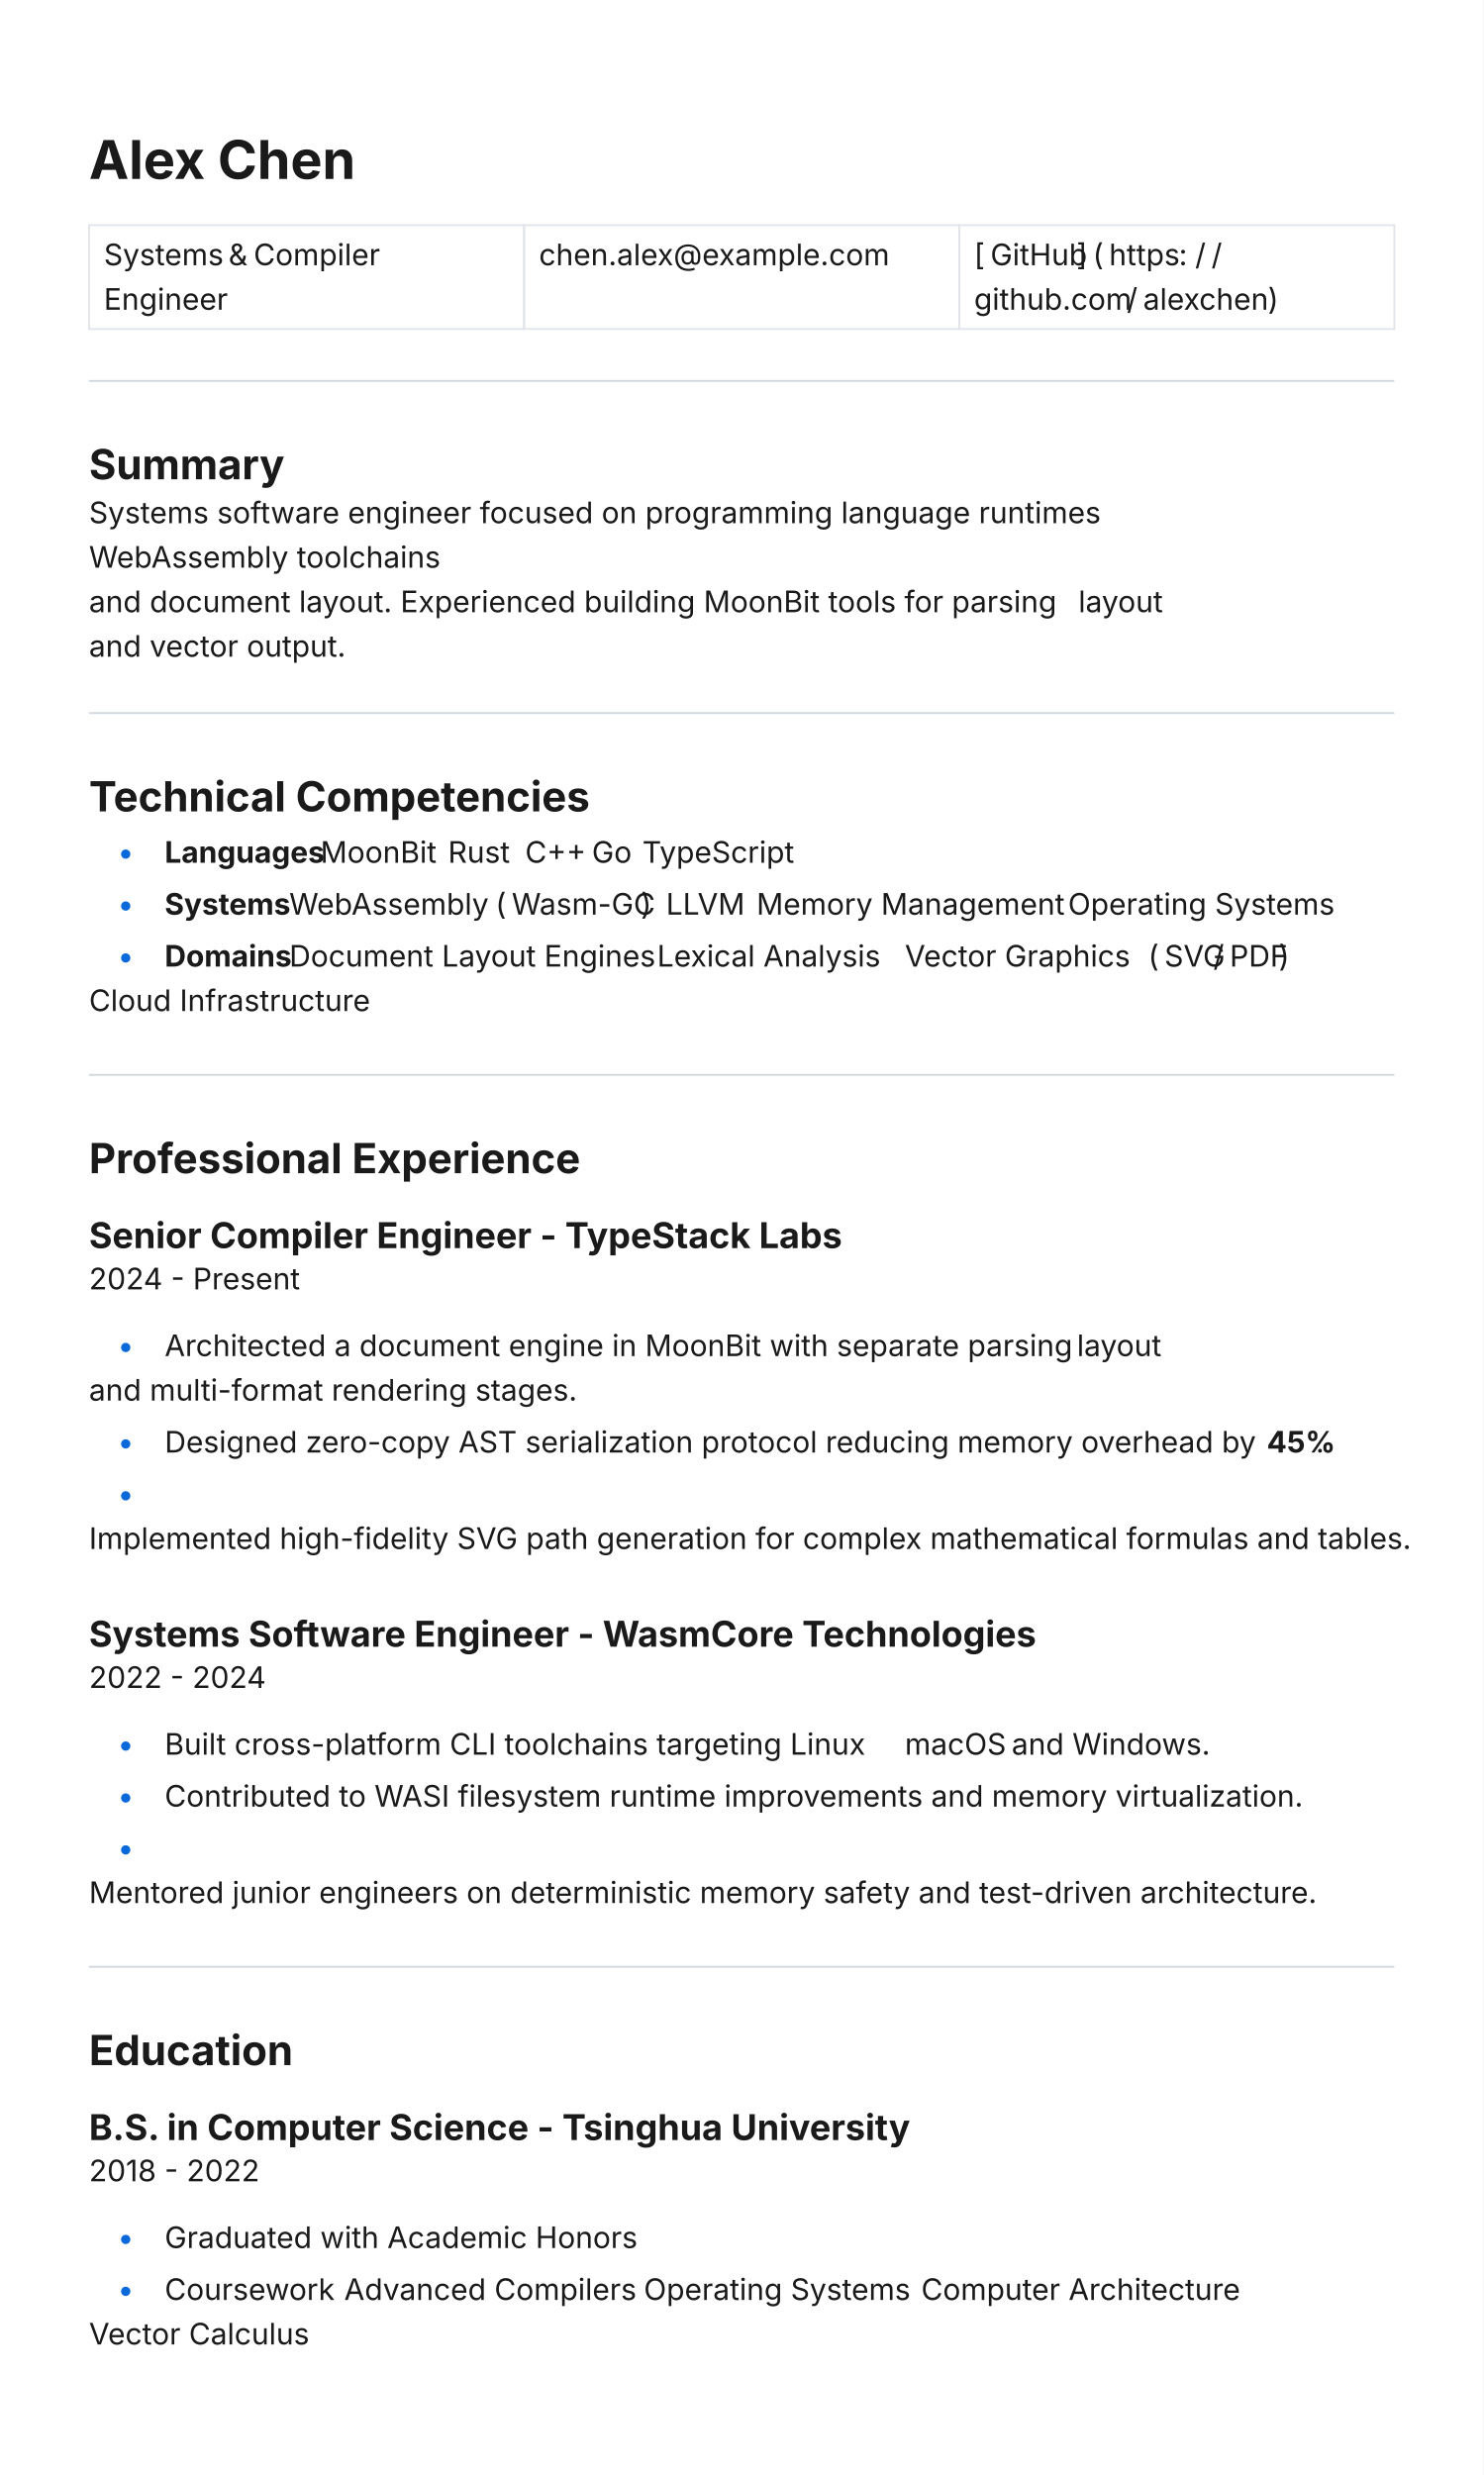
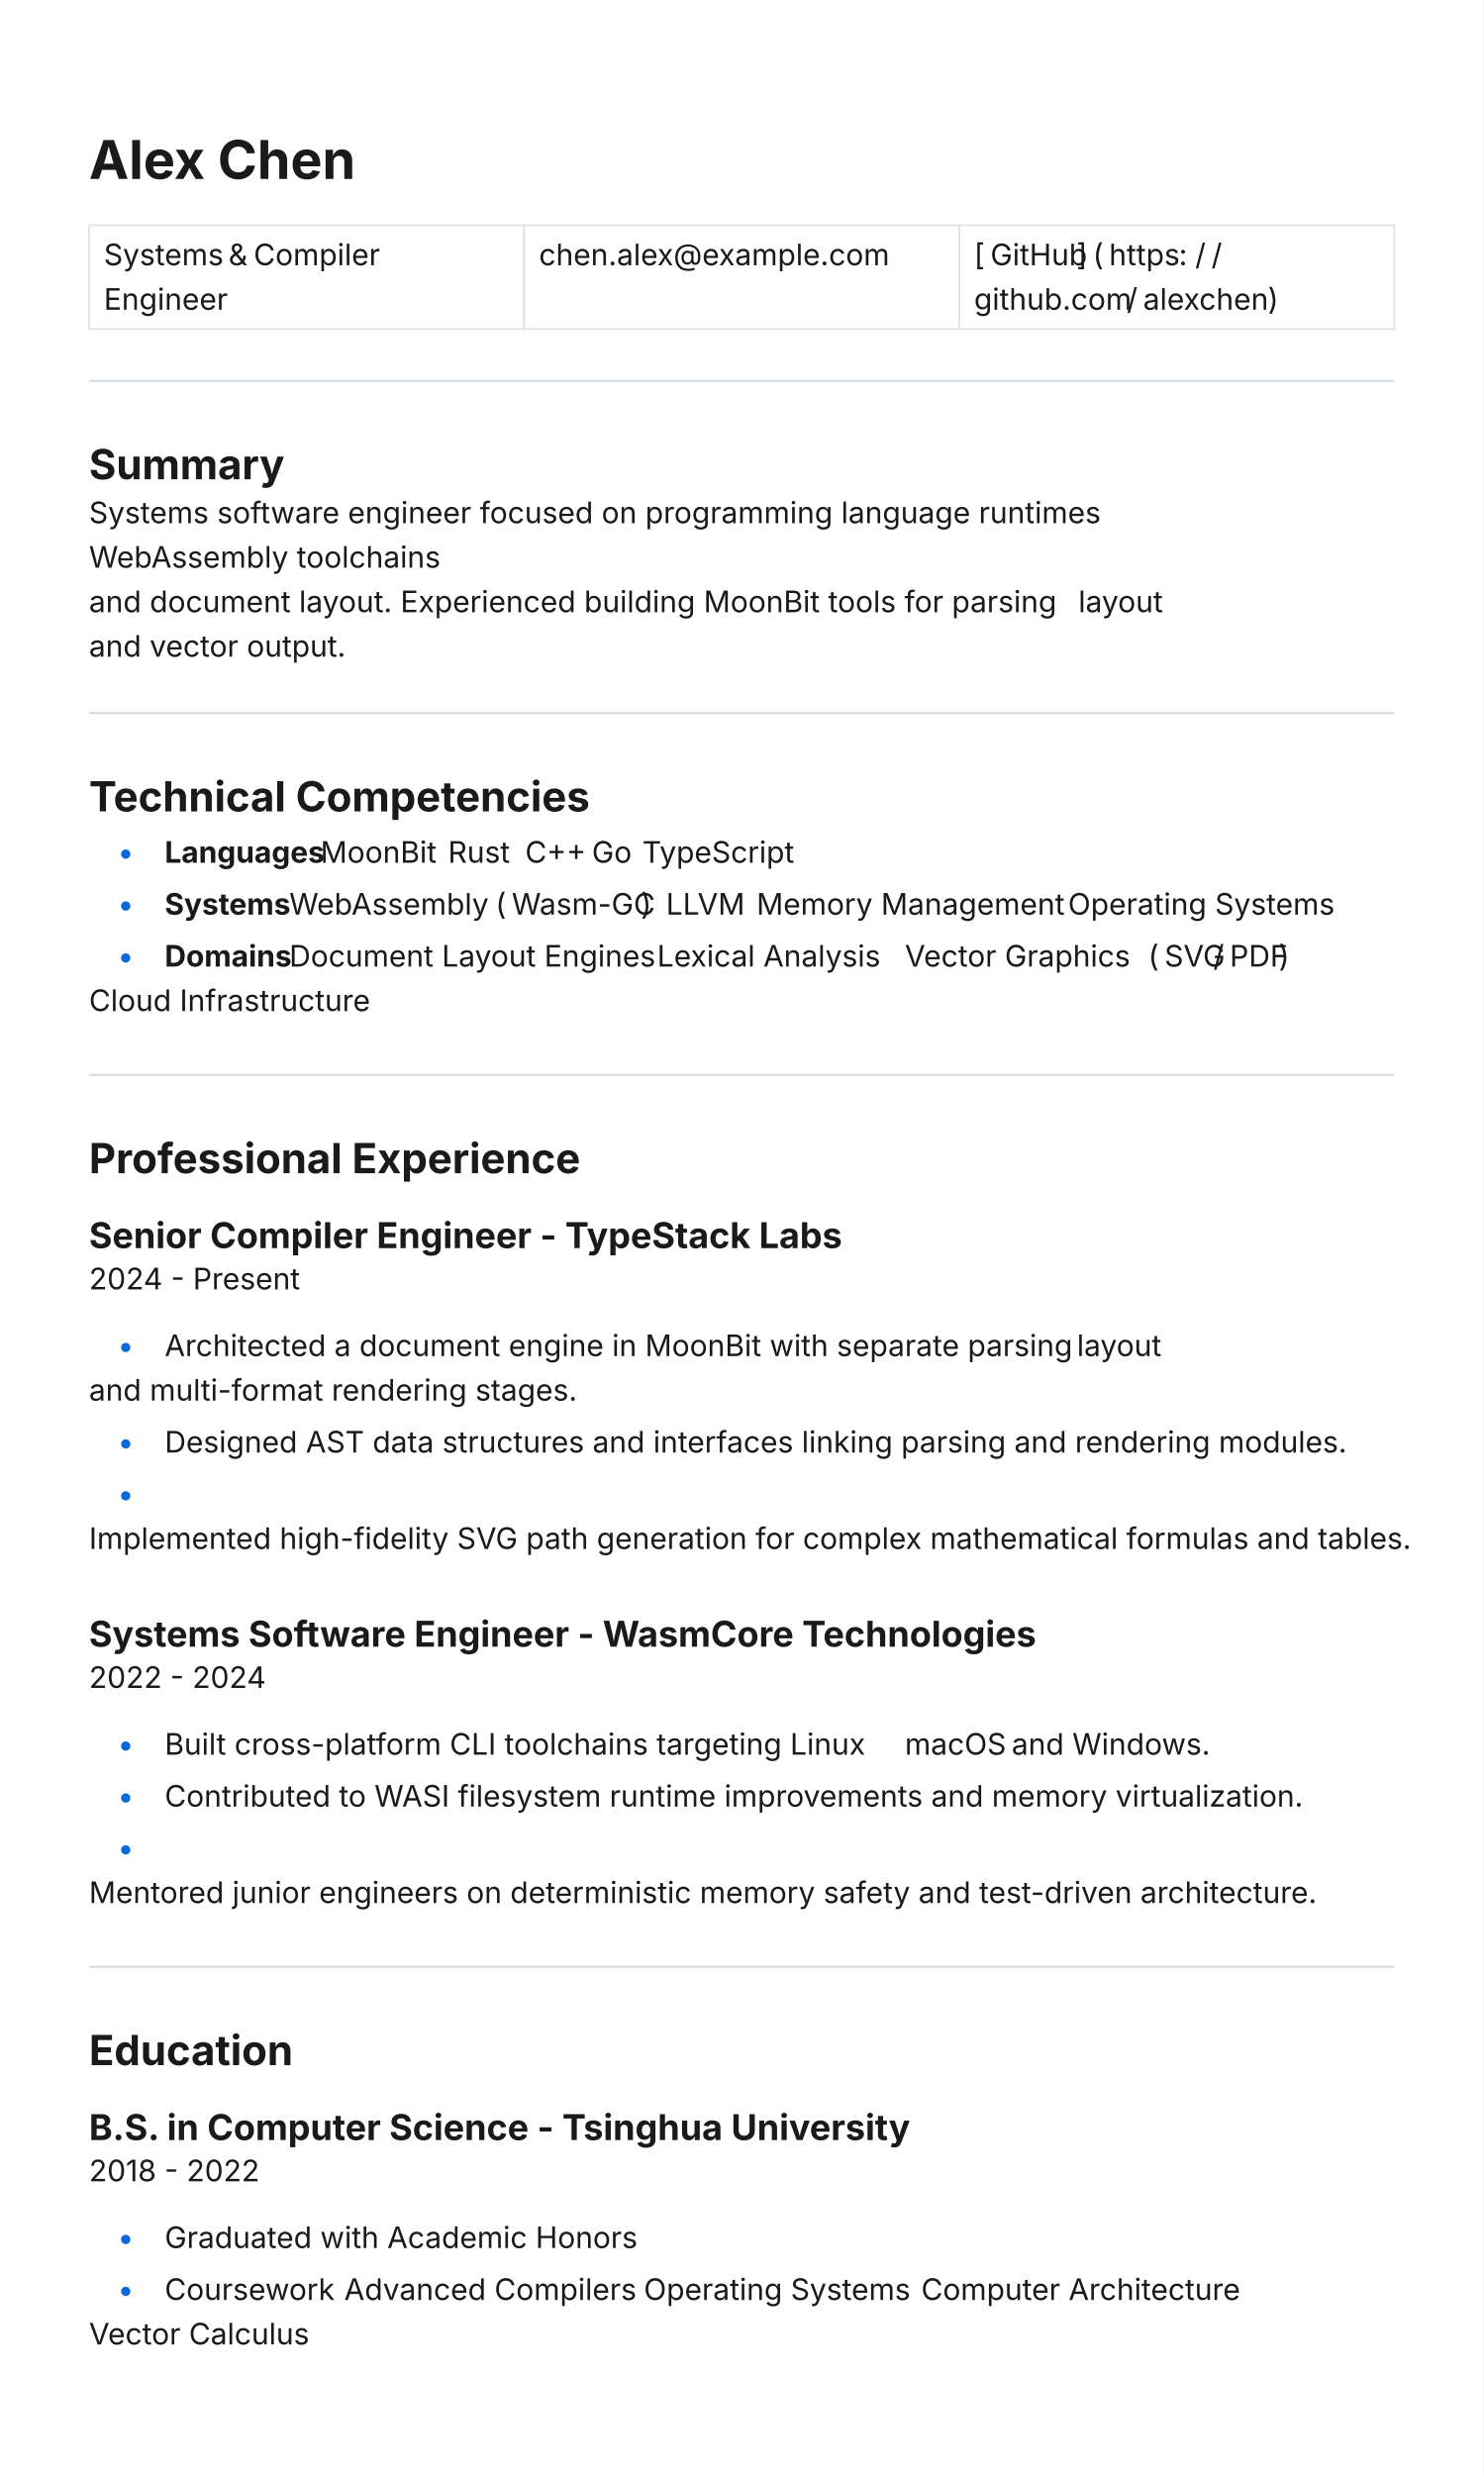
<svg xmlns="http://www.w3.org/2000/svg" width="800" height="1334.8" viewBox="0 0 800 1334.8">
  <style>
    text { font-family: system-ui, -apple-system, sans-serif; }
    .mono { font-family: ui-monospace, SFMono-Regular, Consolas, monospace; }
  </style>
  <rect width="100%" height="100%" fill="#ffffff" />
  <text x="48" y="96.48" font-size="28.8" fill="#1a1a1a" font-weight="bold">Alex Chen</text>
  <text x="56" y="143.04" font-size="16" fill="#1a1a1a">Systems</text>
  <text x="118.4" y="143.04" font-size="16" fill="#1a1a1a"> </text>
  <text x="123.2" y="143.04" font-size="16" fill="#1a1a1a">&amp;</text>
  <text x="132" y="143.04" font-size="16" fill="#1a1a1a"> </text>
  <text x="136.8" y="143.04" font-size="16" fill="#1a1a1a">Compiler</text>
  <text x="204.8" y="143.04" font-size="16" fill="#1a1a1a"> </text>
  <text x="56" y="167.04" font-size="16" fill="#1a1a1a">Engineer</text>
  <text x="290.667" y="143.04" font-size="16" fill="#1a1a1a">chen.alex@example.com</text>
  <text x="525.333" y="143.04" font-size="16" fill="#1a1a1a">[</text>
  <text x="534.133" y="143.04" font-size="16" fill="#1a1a1a">GitHub</text>
  <text x="580.533" y="143.04" font-size="16" fill="#1a1a1a">]</text>
  <text x="589.333" y="143.04" font-size="16" fill="#1a1a1a">(</text>
  <text x="598.133" y="143.04" font-size="16" fill="#1a1a1a">https</text>
  <text x="635.733" y="143.04" font-size="16" fill="#1a1a1a">:</text>
  <text x="644.533" y="143.04" font-size="16" fill="#1a1a1a">/</text>
  <text x="653.333" y="143.04" font-size="16" fill="#1a1a1a">/</text>
  <text x="525.333" y="167.04" font-size="16" fill="#1a1a1a">github.com</text>
  <text x="607.733" y="167.04" font-size="16" fill="#1a1a1a">/</text>
  <text x="616.533" y="167.04" font-size="16" fill="#1a1a1a">alexchen</text>
  <text x="683.733" y="167.04" font-size="16" fill="#1a1a1a">)</text>
  <rect x="48" y="121.44" width="234.667" height="56" fill="none" stroke="#e1e4e8" stroke-width="1" />
  <rect x="282.667" y="121.44" width="234.667" height="56" fill="none" stroke="#e1e4e8" stroke-width="1" />
  <rect x="517.333" y="121.44" width="234.667" height="56" fill="none" stroke="#e1e4e8" stroke-width="1" />
  <line x1="48" y1="205.44" x2="752" y2="205.44" stroke="#d0d7de" stroke-width="1" />
  <text x="48" y="258.48" font-size="22.4" fill="#1a1a1a" font-weight="bold">Summary</text>
  <text x="48" y="282.16" font-size="16" fill="#1a1a1a">Systems software engineer focused on programming language runtimes</text>
  <text x="598.4" y="282.16" font-size="16" fill="#1a1a1a"> </text>
  <text x="48" y="306.16" font-size="16" fill="#1a1a1a"> WebAssembly toolchains</text>
  <text x="237.6" y="306.16" font-size="16" fill="#1a1a1a"> </text>
  <text x="48" y="330.16" font-size="16" fill="#1a1a1a"> and document layout. Experienced building MoonBit tools for parsing</text>
  <text x="576.8" y="330.16" font-size="16" fill="#1a1a1a"> </text>
  <text x="581.6" y="330.16" font-size="16" fill="#1a1a1a"> layout</text>
  <text x="632.8" y="330.16" font-size="16" fill="#1a1a1a"> </text>
  <text x="48" y="354.16" font-size="16" fill="#1a1a1a"> and vector output.</text>
  <line x1="48" y1="384.56" x2="752" y2="384.56" stroke="#d0d7de" stroke-width="1" />
  <text x="48" y="437.6" font-size="22.4" fill="#1a1a1a" font-weight="bold">Technical Competencies</text>
  <text x="64" y="465.28" font-size="16" fill="#0969da" font-weight="bold">• </text>
  <text x="88.8" y="465.28" font-size="16" fill="#1a1a1a" font-weight="bold">Languages</text>
  <text x="168" y="465.28" font-size="16" fill="#1a1a1a"> </text>
  <text x="172.8" y="465.28" font-size="16" fill="#1a1a1a"> MoonBit</text>
  <text x="236.8" y="465.28" font-size="16" fill="#1a1a1a"> </text>
  <text x="241.6" y="465.28" font-size="16" fill="#1a1a1a"> Rust</text>
  <text x="278.4" y="465.28" font-size="16" fill="#1a1a1a"> </text>
  <text x="283.2" y="465.28" font-size="16" fill="#1a1a1a"> C++</text>
  <text x="314.4" y="465.28" font-size="16" fill="#1a1a1a"> </text>
  <text x="319.2" y="465.28" font-size="16" fill="#1a1a1a"> Go</text>
  <text x="341.6" y="465.28" font-size="16" fill="#1a1a1a"> </text>
  <text x="346.4" y="465.28" font-size="16" fill="#1a1a1a"> TypeScript</text>
  <text x="64" y="493.28" font-size="16" fill="#0969da" font-weight="bold">• </text>
  <text x="88.8" y="493.28" font-size="16" fill="#1a1a1a" font-weight="bold">Systems</text>
  <text x="151.2" y="493.28" font-size="16" fill="#1a1a1a"> </text>
  <text x="156" y="493.28" font-size="16" fill="#1a1a1a"> WebAssembly </text>
  <text x="267.2" y="493.28" font-size="16" fill="#1a1a1a">(</text>
  <text x="276" y="493.28" font-size="16" fill="#1a1a1a">Wasm-GC</text>
  <text x="345.6" y="493.28" font-size="16" fill="#1a1a1a">)</text>
  <text x="354.4" y="493.28" font-size="16" fill="#1a1a1a"> </text>
  <text x="359.2" y="493.28" font-size="16" fill="#1a1a1a"> LLVM</text>
  <text x="403.2" y="493.28" font-size="16" fill="#1a1a1a"> </text>
  <text x="408" y="493.28" font-size="16" fill="#1a1a1a"> Memory Management</text>
  <text x="571.2" y="493.28" font-size="16" fill="#1a1a1a"> </text>
  <text x="576" y="493.28" font-size="16" fill="#1a1a1a"> Operating Systems</text>
  <text x="64" y="521.28" font-size="16" fill="#0969da" font-weight="bold">• </text>
  <text x="88.8" y="521.28" font-size="16" fill="#1a1a1a" font-weight="bold">Domains</text>
  <text x="151.2" y="521.28" font-size="16" fill="#1a1a1a"> </text>
  <text x="156" y="521.28" font-size="16" fill="#1a1a1a"> Document Layout Engines</text>
  <text x="349.6" y="521.28" font-size="16" fill="#1a1a1a"> </text>
  <text x="354.4" y="521.28" font-size="16" fill="#1a1a1a"> Lexical Analysis</text>
  <text x="483.2" y="521.28" font-size="16" fill="#1a1a1a"> </text>
  <text x="488" y="521.28" font-size="16" fill="#1a1a1a"> Vector Graphics </text>
  <text x="619.2" y="521.28" font-size="16" fill="#1a1a1a">(</text>
  <text x="628" y="521.28" font-size="16" fill="#1a1a1a">SVG</text>
  <text x="654.4" y="521.28" font-size="16" fill="#1a1a1a">/</text>
  <text x="663.2" y="521.28" font-size="16" fill="#1a1a1a">PDF</text>
  <text x="689.6" y="521.28" font-size="16" fill="#1a1a1a">)</text>
  <text x="698.4" y="521.28" font-size="16" fill="#1a1a1a"> </text>
  <text x="48" y="545.28" font-size="16" fill="#1a1a1a"> Cloud Infrastructure</text>
  <line x1="48" y1="579.68" x2="752" y2="579.68" stroke="#d0d7de" stroke-width="1" />
  <text x="48" y="632.72" font-size="22.4" fill="#1a1a1a" font-weight="bold">Professional Experience</text>
  <text x="48" y="673.12" font-size="19.2" fill="#1a1a1a" font-weight="bold">Senior Compiler Engineer - TypeStack Labs</text>
  <text x="48" y="695.36" font-size="16" fill="#1a1a1a">2024 - Present</text>
  <text x="64" y="731.36" font-size="16" fill="#0969da" font-weight="bold">• </text>
  <text x="88.8" y="731.36" font-size="16" fill="#1a1a1a">Architected a document engine in MoonBit with separate parsing</text>
  <text x="576" y="731.36" font-size="16" fill="#1a1a1a"> </text>
  <text x="580.8" y="731.36" font-size="16" fill="#1a1a1a"> layout</text>
  <text x="632" y="731.36" font-size="16" fill="#1a1a1a"> </text>
  <text x="48" y="755.36" font-size="16" fill="#1a1a1a"> and multi-format rendering stages.</text>
  <text x="64" y="783.36" font-size="16" fill="#0969da" font-weight="bold">• </text>
-   <text x="88.8" y="783.36" font-size="16" fill="#1a1a1a">Designed zero-copy AST serialization protocol reducing memory overhead by </text>
-   <text x="683.2" y="783.36" font-size="16" fill="#1a1a1a" font-weight="bold">45%</text>
-   <text x="709.6" y="783.36" font-size="16" fill="#1a1a1a">.</text>
+   <text x="88.8" y="783.36" font-size="16" fill="#1a1a1a">Designed AST data structures and interfaces linking parsing and rendering modules.</text>
  <text x="64" y="811.36" font-size="16" fill="#0969da" font-weight="bold">• </text>
  <text x="48" y="835.36" font-size="16" fill="#1a1a1a">Implemented high-fidelity SVG path generation for complex mathematical formulas and tables.</text>
  <text x="48" y="888.08" font-size="19.2" fill="#1a1a1a" font-weight="bold">Systems Software Engineer - WasmCore Technologies</text>
  <text x="48" y="910.32" font-size="16" fill="#1a1a1a">2022 - 2024</text>
  <text x="64" y="946.32" font-size="16" fill="#0969da" font-weight="bold">• </text>
  <text x="88.8" y="946.32" font-size="16" fill="#1a1a1a">Built cross-platform CLI toolchains targeting Linux</text>
  <text x="483.2" y="946.32" font-size="16" fill="#1a1a1a"> </text>
  <text x="488" y="946.32" font-size="16" fill="#1a1a1a"> macOS</text>
  <text x="540.8" y="946.32" font-size="16" fill="#1a1a1a"> </text>
  <text x="545.6" y="946.32" font-size="16" fill="#1a1a1a"> and Windows.</text>
  <text x="64" y="974.32" font-size="16" fill="#0969da" font-weight="bold">• </text>
  <text x="88.8" y="974.32" font-size="16" fill="#1a1a1a">Contributed to WASI filesystem runtime improvements and memory virtualization.</text>
  <text x="64" y="1002.32" font-size="16" fill="#0969da" font-weight="bold">• </text>
  <text x="48" y="1026.32" font-size="16" fill="#1a1a1a">Mentored junior engineers on deterministic memory safety and test-driven architecture.</text>
  <line x1="48" y1="1060.72" x2="752" y2="1060.72" stroke="#d0d7de" stroke-width="1" />
  <text x="48" y="1113.76" font-size="22.4" fill="#1a1a1a" font-weight="bold">Education</text>
  <text x="48" y="1154.16" font-size="19.2" fill="#1a1a1a" font-weight="bold">B.S. in Computer Science - Tsinghua University</text>
  <text x="48" y="1176.4" font-size="16" fill="#1a1a1a">2018 - 2022</text>
  <text x="64" y="1212.4" font-size="16" fill="#0969da" font-weight="bold">• </text>
  <text x="88.8" y="1212.4" font-size="16" fill="#1a1a1a">Graduated with Academic Honors</text>
  <text x="64" y="1240.4" font-size="16" fill="#0969da" font-weight="bold">• </text>
  <text x="88.8" y="1240.4" font-size="16" fill="#1a1a1a">Coursework</text>
  <text x="180.8" y="1240.4" font-size="16" fill="#1a1a1a"> </text>
  <text x="185.6" y="1240.4" font-size="16" fill="#1a1a1a"> Advanced Compilers</text>
  <text x="342.4" y="1240.4" font-size="16" fill="#1a1a1a"> </text>
  <text x="347.2" y="1240.4" font-size="16" fill="#1a1a1a"> Operating Systems</text>
  <text x="492" y="1240.4" font-size="16" fill="#1a1a1a"> </text>
  <text x="496.8" y="1240.4" font-size="16" fill="#1a1a1a"> Computer Architecture</text>
  <text x="673.6" y="1240.4" font-size="16" fill="#1a1a1a"> </text>
  <text x="48" y="1264.4" font-size="16" fill="#1a1a1a"> Vector Calculus</text>
</svg>
